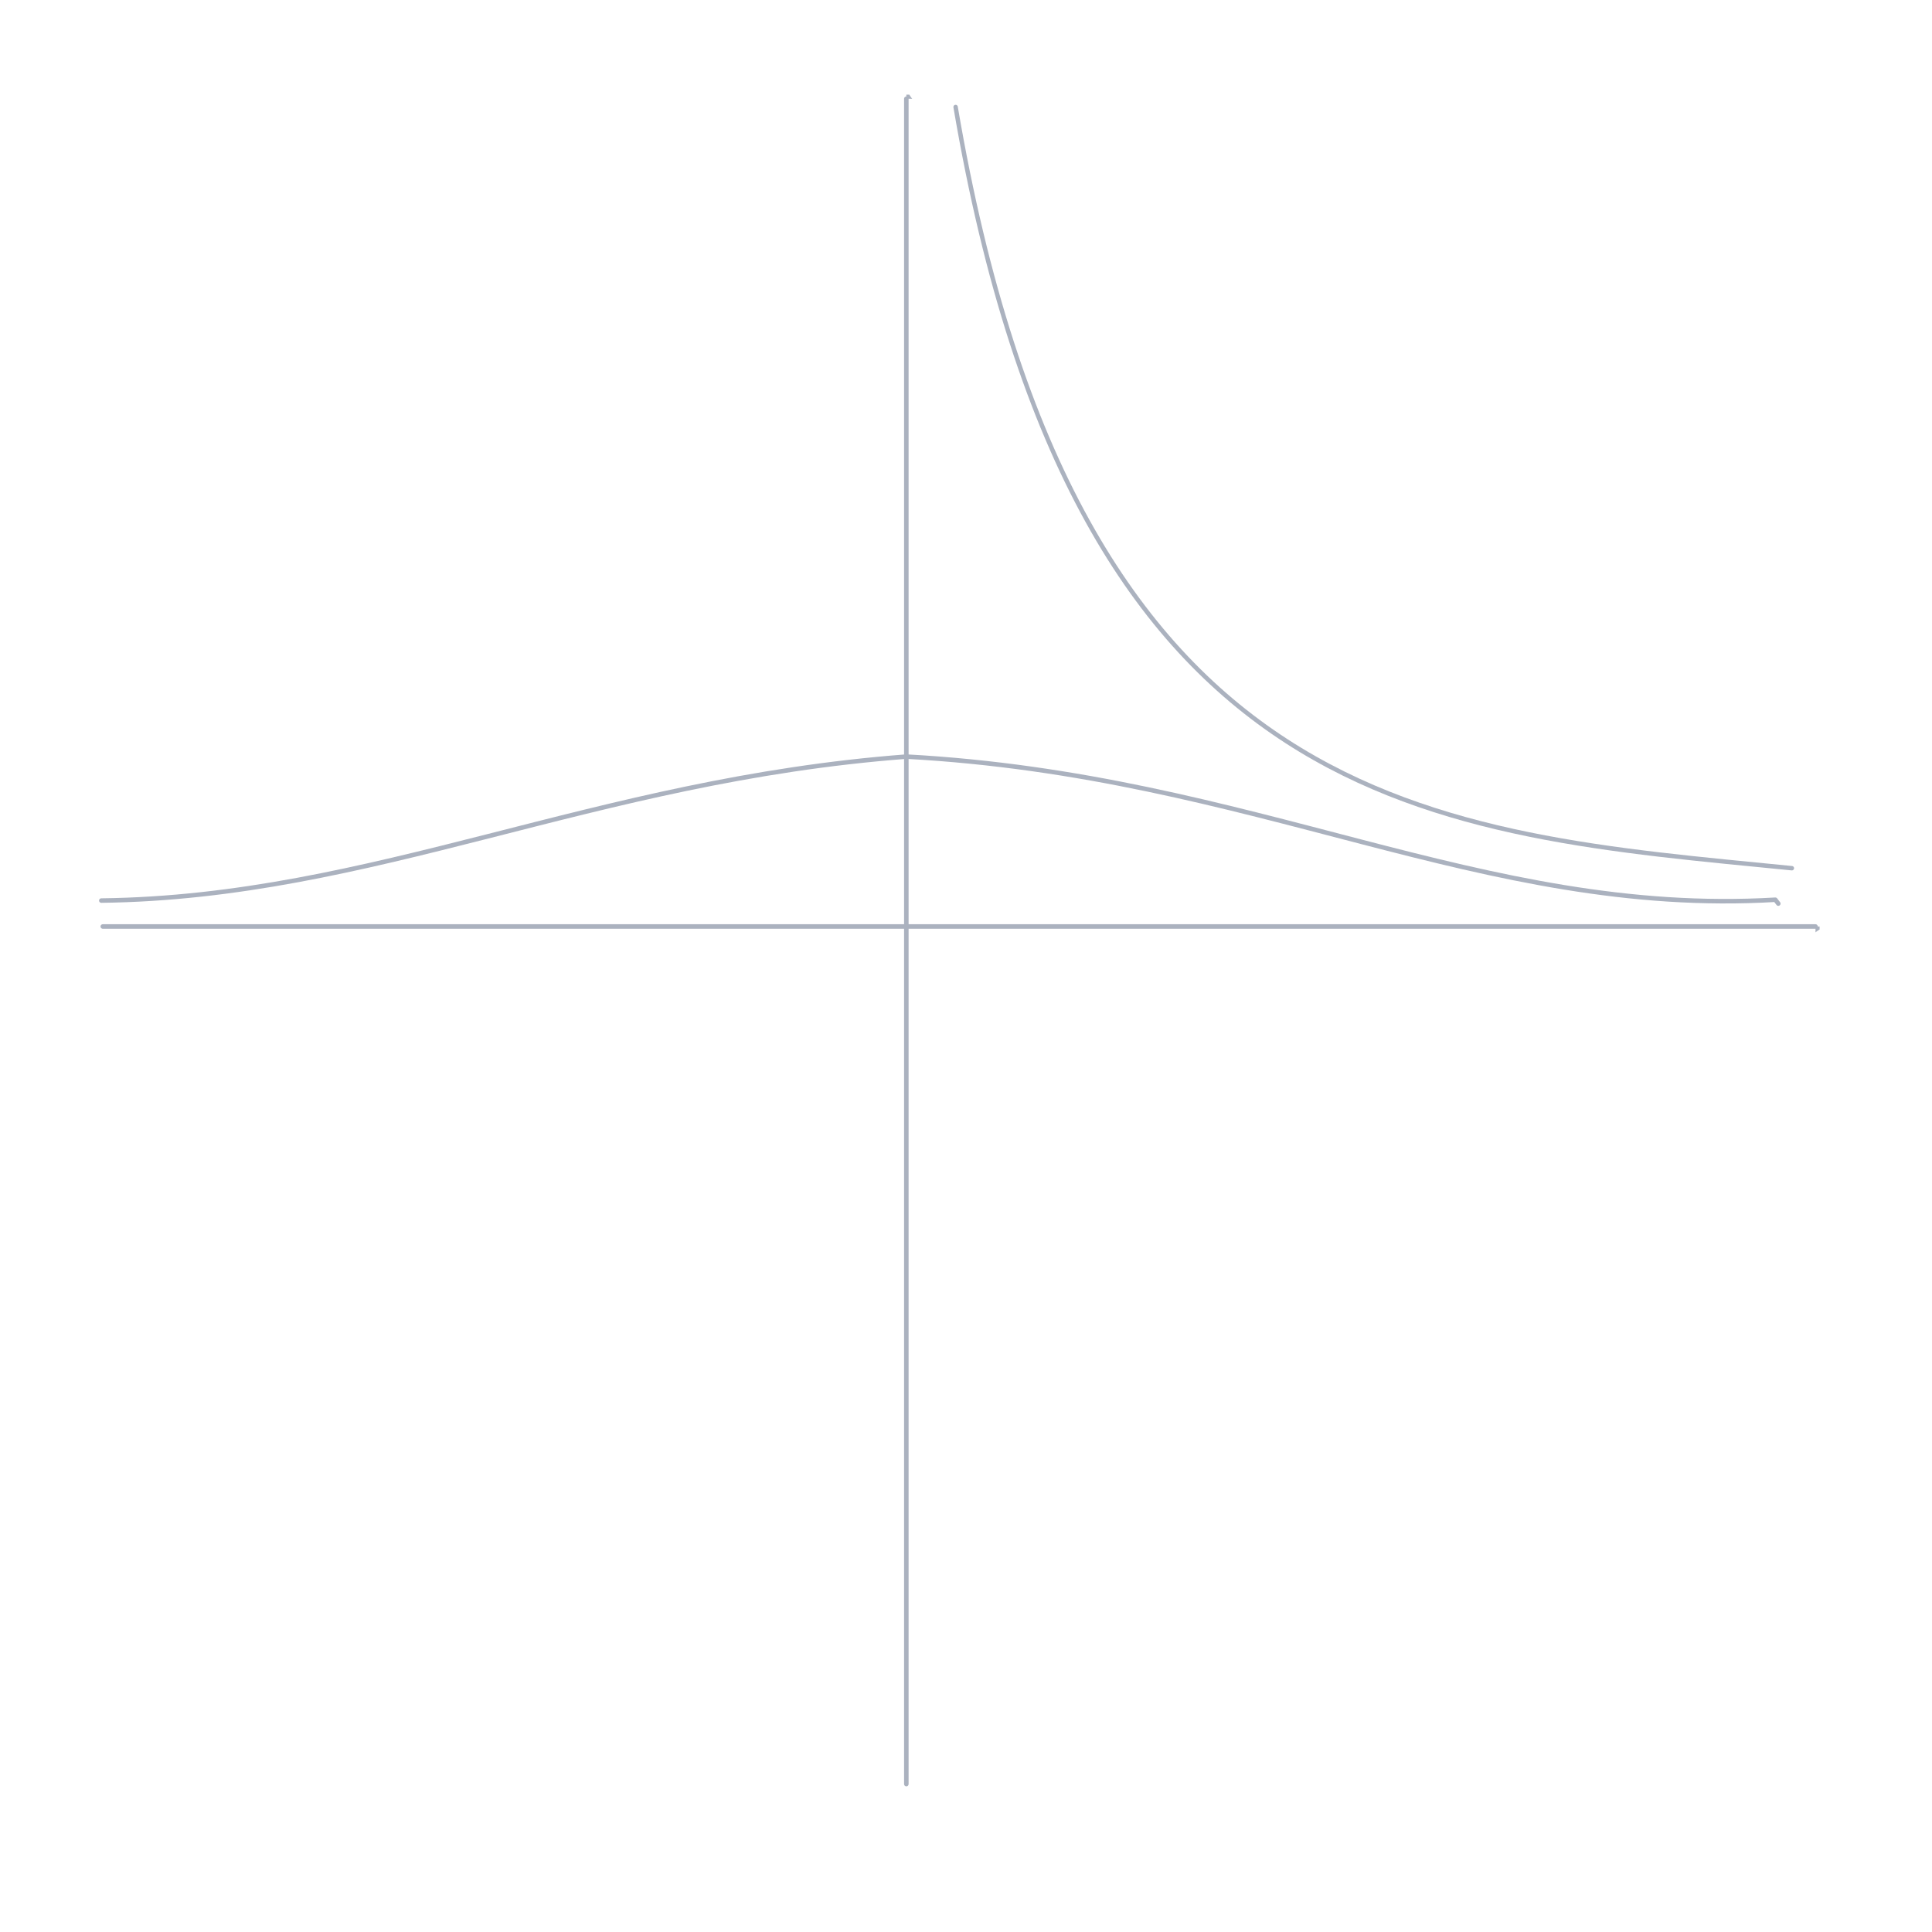
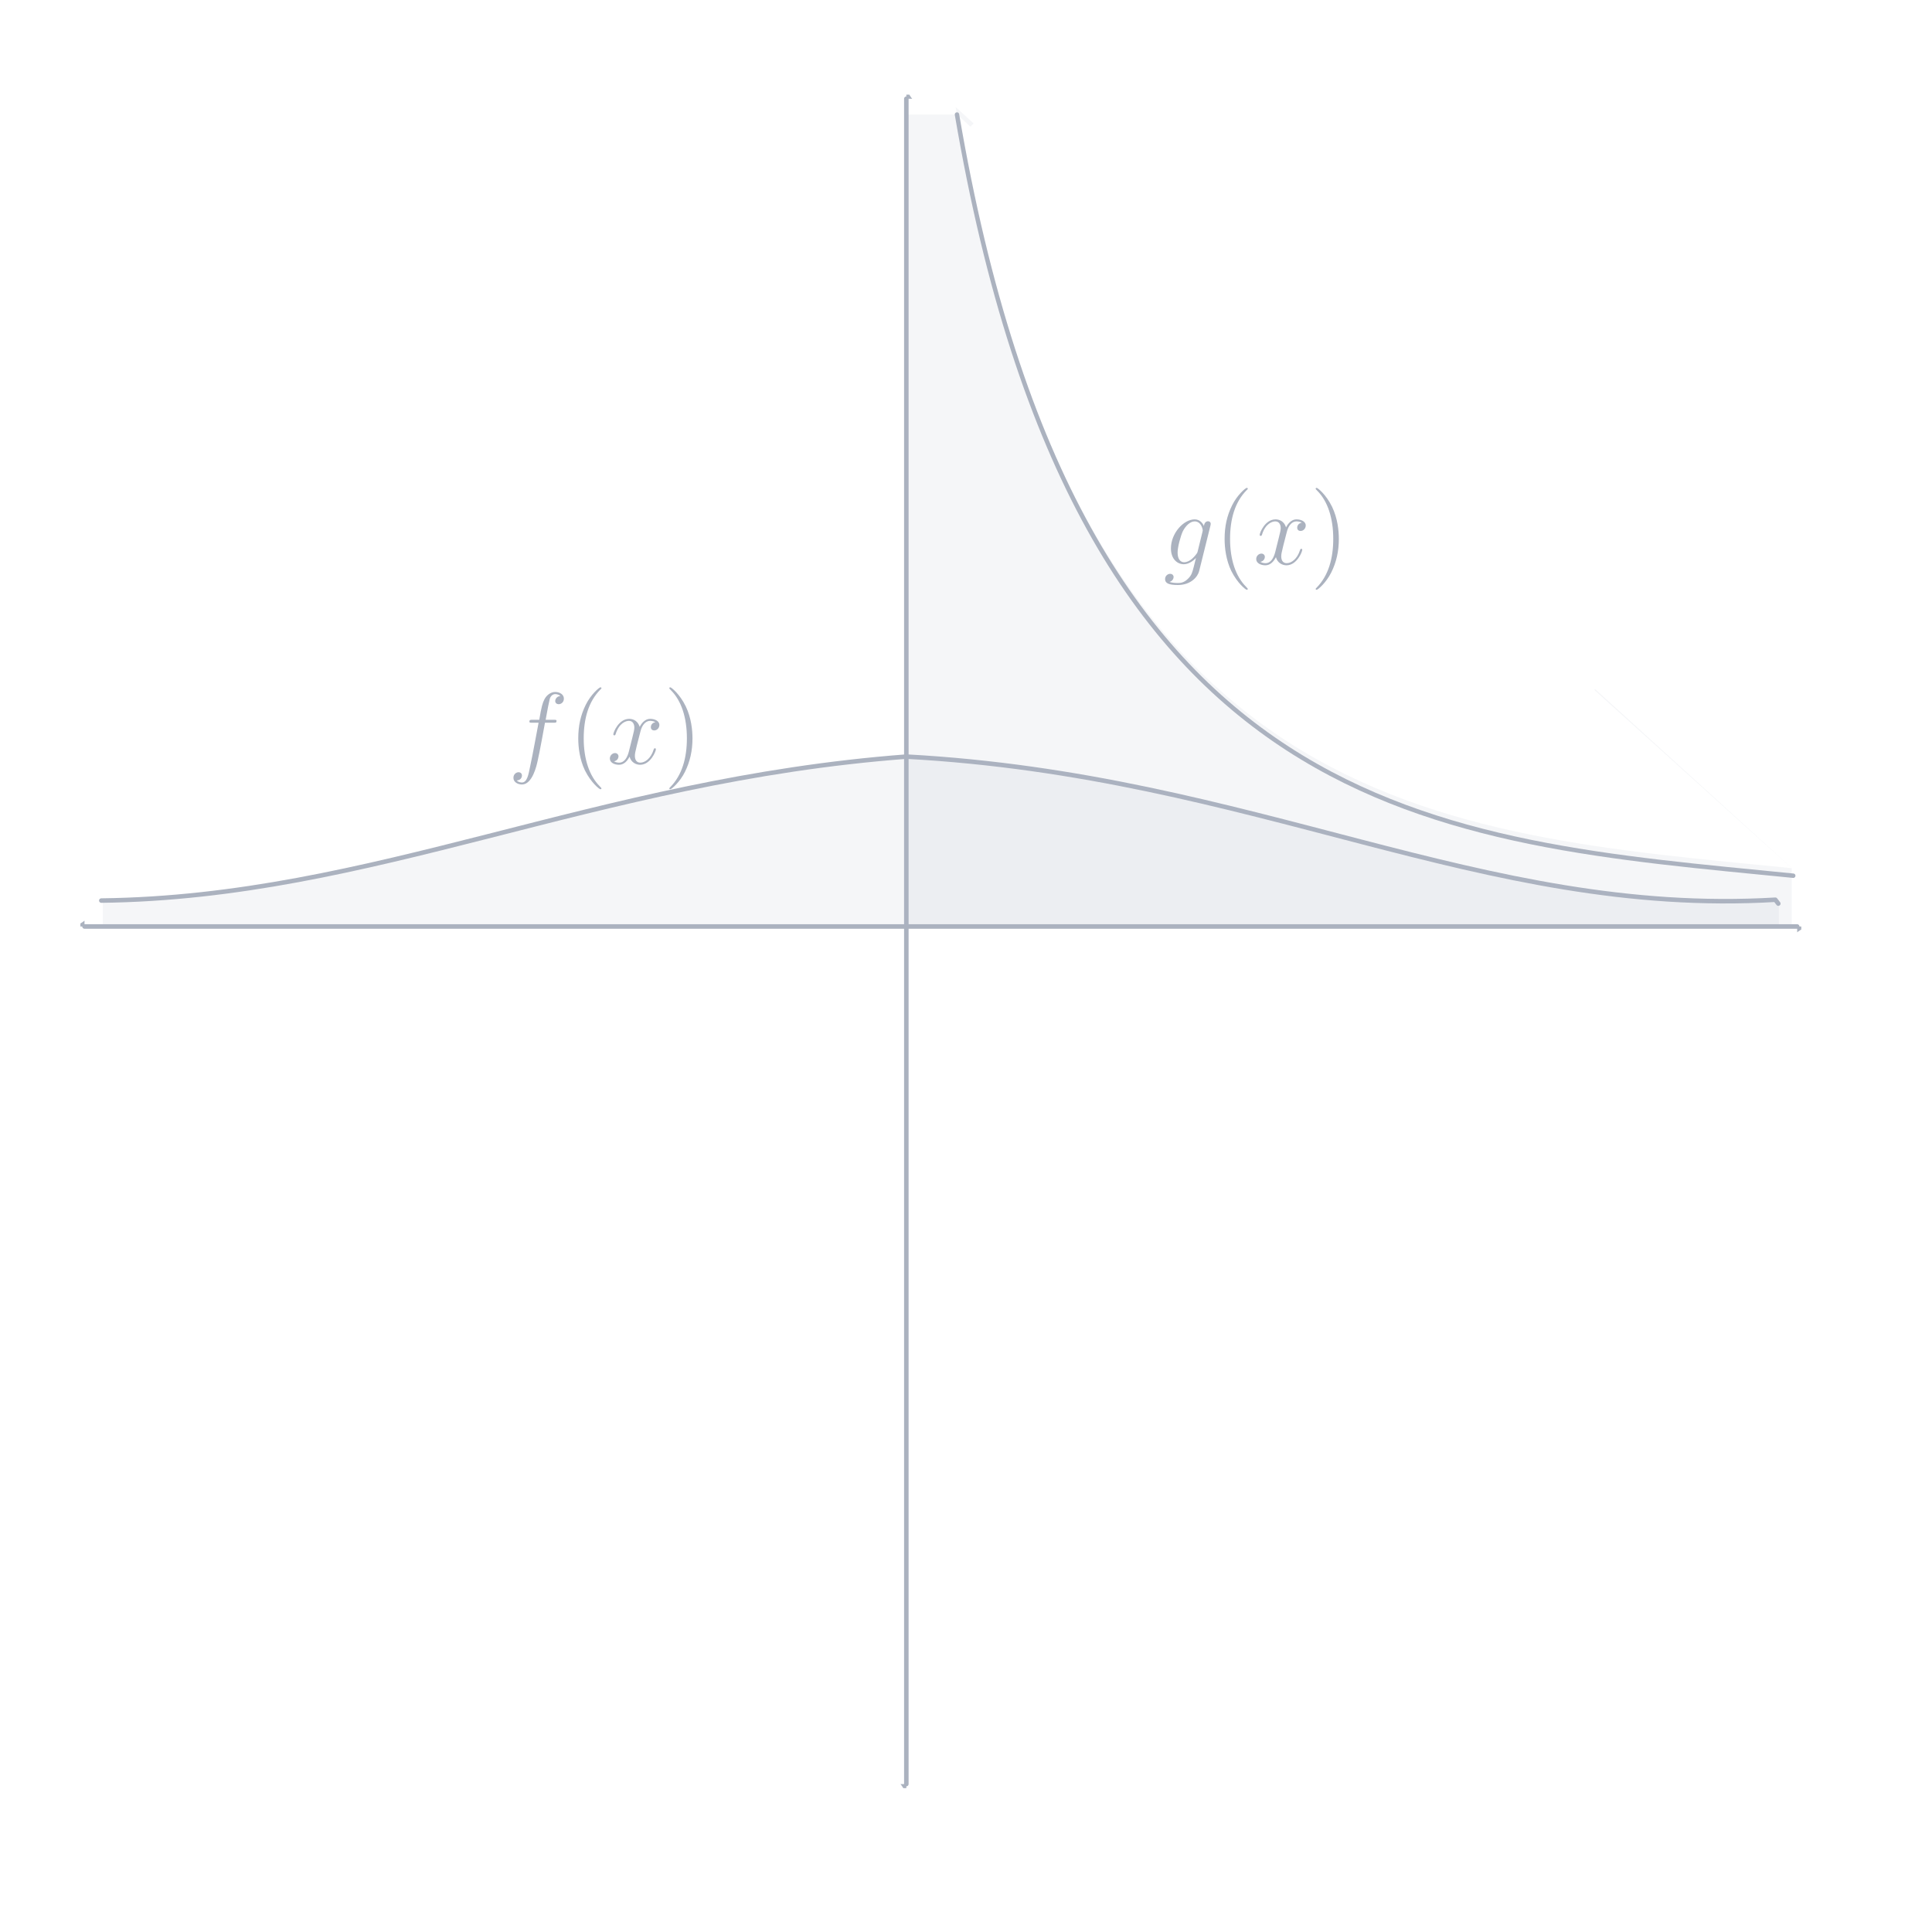
- <svg xmlns="http://www.w3.org/2000/svg" width="60mm" height="60mm" viewBox="0 0 60 60" version="1.1" id="svg8">
+ <svg xmlns="http://www.w3.org/2000/svg" xmlns:xlink="http://www.w3.org/1999/xlink" width="60mm" height="60mm" viewBox="0 0 60 60" version="1.1" id="svg8">
  <defs id="defs2">
    <marker id="marker-arrow-0.5308" orient="auto-start-reverse" refY="0" refX="0" markerHeight="1.69" markerWidth="0.911">
      <g transform="scale(2.153529)" id="g1">
        <path d="M -1.554,2.072 C -1.425,1.295 0,0.13 0.389,0 0,-0.13 -1.425,-1.295 -1.554,-2.072" style="fill:none;stroke:#abb2bf;stroke-width:0.6;stroke-linecap:round;stroke-linejoin:round;stroke-miterlimit:10;stroke-dasharray:none;stroke-opacity:1" id="path1-3" />
      </g>
    </marker>
    <marker id="marker-arrow-0.5308-6" orient="auto-start-reverse" refY="0" refX="0" markerHeight="1.69" markerWidth="0.911">
      <g transform="scale(2.153529)" id="g1-7">
        <path d="M -1.554,2.072 C -1.425,1.295 0,0.13 0.389,0 0,-0.13 -1.425,-1.295 -1.554,-2.072" style="fill:none;stroke:#abb2bf;stroke-width:0.6;stroke-linecap:round;stroke-linejoin:round;stroke-miterlimit:10;stroke-dasharray:none;stroke-opacity:1" id="path1-5" />
      </g>
    </marker>
    <marker id="marker-arrow-0.5308-3" orient="auto-start-reverse" refY="0" refX="0" markerHeight="1.69" markerWidth="0.911">
      <g transform="scale(2.153529)" id="g1-5">
        <path d="M -1.554,2.072 C -1.425,1.295 0,0.13 0.389,0 0,-0.13 -1.425,-1.295 -1.554,-2.072" style="fill:none;stroke:#abb2bf;stroke-width:0.6;stroke-linecap:round;stroke-linejoin:round;stroke-miterlimit:10;stroke-dasharray:none;stroke-opacity:1" id="path1-3-6" />
      </g>
    </marker>
    <marker id="marker2" orient="auto-start-reverse" refY="0" refX="0" markerHeight="1.69" markerWidth="0.911">
      <g transform="scale(2.153529)" id="g2-2">
        <path d="M -1.554,2.072 C -1.425,1.295 0,0.13 0.389,0 0,-0.13 -1.425,-1.295 -1.554,-2.072" style="fill:none;stroke:#abb2bf;stroke-width:0.6;stroke-linecap:round;stroke-linejoin:round;stroke-miterlimit:10;stroke-dasharray:none;stroke-opacity:1" id="path1-9" />
      </g>
    </marker>
    <marker id="marker-arrow-0.5308-36" orient="auto-start-reverse" refY="0" refX="0" markerHeight="1.690" markerWidth="0.911">
      <g transform="scale(2.153529)" id="g1-75">
        <path d="M -1.554,2.072 C -1.425,1.295 0,0.13 0.389,0 0,-0.13 -1.425,-1.295 -1.554,-2.072" style="fill:none;stroke:#abb2bf;stroke-width:0.6;stroke-linecap:round;stroke-linejoin:round;stroke-miterlimit:10;stroke-dasharray:none;stroke-opacity:1" id="path1-35" />
      </g>
    </marker>
+     <marker id="marker-arrow-0.5308-62" orient="auto-start-reverse" refY="0" refX="0" markerHeight="1.690" markerWidth="0.911">
+       <g transform="scale(2.153529)" id="g1-9">
+         <path d="M -1.554,2.072 C -1.425,1.295 0,0.13 0.389,0 0,-0.13 -1.425,-1.295 -1.554,-2.072" style="fill:none;stroke:#abb2bf;stroke-width:0.6;stroke-linecap:round;stroke-linejoin:round;stroke-miterlimit:10;stroke-dasharray:none;stroke-opacity:1" id="path1-1" />
+       </g>
+     </marker>
+     <marker id="marker-arrow-0.5308-0" orient="auto-start-reverse" refY="0" refX="0" markerHeight="1.690" markerWidth="0.911">
+       <g transform="scale(2.153529)" id="g1-6">
+         <path d="M -1.554,2.072 C -1.425,1.295 0,0.13 0.389,0 0,-0.13 -1.425,-1.295 -1.554,-2.072" style="fill:none;stroke:#abb2bf;stroke-width:0.6;stroke-linecap:round;stroke-linejoin:round;stroke-miterlimit:10;stroke-dasharray:none;stroke-opacity:1" id="path1-2" />
+       </g>
+     </marker>
+     <marker id="marker-arrow-0.5308-61" orient="auto-start-reverse" refY="0" refX="0" markerHeight="1.690" markerWidth="0.911">
+       <g transform="scale(2.153529)" id="g1-8">
+         <path d="M -1.554,2.072 C -1.425,1.295 0,0.13 0.389,0 0,-0.13 -1.425,-1.295 -1.554,-2.072" style="fill:none;stroke:#abb2bf;stroke-width:0.6;stroke-linecap:round;stroke-linejoin:round;stroke-miterlimit:10;stroke-dasharray:none;stroke-opacity:1" id="path1-7" />
+       </g>
+     </marker>
+     <g id="g4">
+       <g id="glyph-0-0">
+         <path d="M 5.328 -4.812 C 5.562 -4.812 5.672 -4.812 5.672 -5.031 C 5.672 -5.156 5.562 -5.156 5.359 -5.156 L 4.391 -5.156 C 4.609 -6.391 4.781 -7.234 4.875 -7.609 C 4.953 -7.906 5.203 -8.172 5.516 -8.172 C 5.766 -8.172 6.016 -8.062 6.125 -7.953 C 5.672 -7.906 5.516 -7.562 5.516 -7.359 C 5.516 -7.125 5.703 -6.984 5.922 -6.984 C 6.172 -6.984 6.531 -7.188 6.531 -7.641 C 6.531 -8.141 6.031 -8.422 5.5 -8.422 C 4.984 -8.422 4.484 -8.031 4.25 -7.562 C 4.031 -7.141 3.906 -6.719 3.641 -5.156 L 2.828 -5.156 C 2.609 -5.156 2.484 -5.156 2.484 -4.938 C 2.484 -4.812 2.562 -4.812 2.797 -4.812 L 3.562 -4.812 C 3.344 -3.688 2.859 -0.984 2.578 0.281 C 2.375 1.328 2.203 2.203 1.609 2.203 C 1.562 2.203 1.219 2.203 1 1.969 C 1.609 1.922 1.609 1.406 1.609 1.391 C 1.609 1.141 1.438 1 1.203 1 C 0.969 1 0.609 1.203 0.609 1.656 C 0.609 2.172 1.141 2.438 1.609 2.438 C 2.828 2.438 3.328 0.25 3.453 -0.344 C 3.672 -1.266 4.25 -4.453 4.312 -4.812 Z M 5.328 -4.812 " id="path1-20" />
+       </g>
+       <g id="glyph-0-1">
+         <path d="M 5.672 -4.875 C 5.281 -4.812 5.141 -4.516 5.141 -4.297 C 5.141 -4 5.359 -3.906 5.531 -3.906 C 5.891 -3.906 6.141 -4.219 6.141 -4.547 C 6.141 -5.047 5.562 -5.266 5.062 -5.266 C 4.344 -5.266 3.938 -4.547 3.828 -4.328 C 3.547 -5.219 2.812 -5.266 2.594 -5.266 C 1.375 -5.266 0.734 -3.703 0.734 -3.438 C 0.734 -3.391 0.781 -3.328 0.859 -3.328 C 0.953 -3.328 0.984 -3.406 1 -3.453 C 1.406 -4.781 2.219 -5.031 2.562 -5.031 C 3.094 -5.031 3.203 -4.531 3.203 -4.25 C 3.203 -3.984 3.125 -3.703 2.984 -3.125 L 2.578 -1.5 C 2.406 -0.781 2.062 -0.125 1.422 -0.125 C 1.359 -0.125 1.062 -0.125 0.812 -0.281 C 1.25 -0.359 1.344 -0.719 1.344 -0.859 C 1.344 -1.094 1.156 -1.25 0.938 -1.25 C 0.641 -1.25 0.328 -0.984 0.328 -0.609 C 0.328 -0.109 0.891 0.125 1.406 0.125 C 1.984 0.125 2.391 -0.328 2.641 -0.828 C 2.828 -0.125 3.438 0.125 3.875 0.125 C 5.094 0.125 5.734 -1.453 5.734 -1.703 C 5.734 -1.766 5.688 -1.812 5.625 -1.812 C 5.516 -1.812 5.5 -1.75 5.469 -1.656 C 5.141 -0.609 4.453 -0.125 3.906 -0.125 C 3.484 -0.125 3.266 -0.438 3.266 -0.922 C 3.266 -1.188 3.312 -1.375 3.5 -2.156 L 3.922 -3.797 C 4.094 -4.5 4.5 -5.031 5.062 -5.031 C 5.078 -5.031 5.422 -5.031 5.672 -4.875 Z M 5.672 -4.875 " id="path2-2" />
+       </g>
+       <g id="glyph-1-0">
+         <path d="M 3.891 2.906 C 3.891 2.875 3.891 2.844 3.688 2.641 C 2.484 1.438 1.812 -0.531 1.812 -2.969 C 1.812 -5.297 2.375 -7.297 3.766 -8.703 C 3.891 -8.812 3.891 -8.828 3.891 -8.875 C 3.891 -8.938 3.828 -8.969 3.781 -8.969 C 3.625 -8.969 2.641 -8.109 2.062 -6.938 C 1.453 -5.719 1.172 -4.453 1.172 -2.969 C 1.172 -1.906 1.344 -0.484 1.953 0.781 C 2.672 2.219 3.641 3 3.781 3 C 3.828 3 3.891 2.969 3.891 2.906 Z M 3.891 2.906 " id="path3-3" />
+       </g>
+       <g id="glyph-1-1">
+         <path d="M 3.375 -2.969 C 3.375 -3.891 3.25 -5.359 2.578 -6.75 C 1.875 -8.188 0.891 -8.969 0.766 -8.969 C 0.719 -8.969 0.656 -8.938 0.656 -8.875 C 0.656 -8.828 0.656 -8.812 0.859 -8.609 C 2.062 -7.406 2.719 -5.422 2.719 -2.984 C 2.719 -0.672 2.156 1.328 0.781 2.734 C 0.656 2.844 0.656 2.875 0.656 2.906 C 0.656 2.969 0.719 3 0.766 3 C 0.922 3 1.906 2.141 2.484 0.969 C 3.094 -0.25 3.375 -1.547 3.375 -2.969 Z M 3.375 -2.969 " id="path4-75" />
+       </g>
+     </g>
+     <g id="g4-2">
+       <g id="glyph-0-0-2">
+         <path d="M 4.047 -1.516 C 4 -1.328 3.969 -1.281 3.812 -1.094 C 3.328 -0.469 2.828 -0.234 2.453 -0.234 C 2.062 -0.234 1.688 -0.547 1.688 -1.375 C 1.688 -2.016 2.047 -3.344 2.312 -3.891 C 2.656 -4.547 3.188 -5.031 3.688 -5.031 C 4.484 -5.031 4.641 -4.047 4.641 -3.984 L 4.609 -3.812 Z M 4.781 -4.484 C 4.625 -4.828 4.297 -5.266 3.688 -5.266 C 2.391 -5.266 0.906 -3.641 0.906 -1.859 C 0.906 -0.609 1.656 0 2.422 0 C 3.062 0 3.625 -0.5 3.844 -0.734 L 3.578 0.328 C 3.406 0.984 3.328 1.297 2.906 1.703 C 2.422 2.203 1.953 2.203 1.703 2.203 C 1.344 2.203 1.047 2.172 0.734 2.078 C 1.125 1.969 1.219 1.641 1.219 1.5 C 1.219 1.312 1.078 1.125 0.812 1.125 C 0.531 1.125 0.219 1.359 0.219 1.75 C 0.219 2.25 0.703 2.438 1.719 2.438 C 3.266 2.438 4.062 1.453 4.219 0.797 L 5.547 -4.547 C 5.578 -4.703 5.578 -4.719 5.578 -4.75 C 5.578 -4.906 5.453 -5.047 5.266 -5.047 C 4.984 -5.047 4.812 -4.812 4.781 -4.484 Z M 4.781 -4.484 " id="path1-8" />
+       </g>
+       <g id="glyph-0-1-9">
+         <path d="M 5.672 -4.875 C 5.281 -4.812 5.141 -4.516 5.141 -4.297 C 5.141 -4 5.359 -3.906 5.531 -3.906 C 5.891 -3.906 6.141 -4.219 6.141 -4.547 C 6.141 -5.047 5.562 -5.266 5.062 -5.266 C 4.344 -5.266 3.938 -4.547 3.828 -4.328 C 3.547 -5.219 2.812 -5.266 2.594 -5.266 C 1.375 -5.266 0.734 -3.703 0.734 -3.438 C 0.734 -3.391 0.781 -3.328 0.859 -3.328 C 0.953 -3.328 0.984 -3.406 1 -3.453 C 1.406 -4.781 2.219 -5.031 2.562 -5.031 C 3.094 -5.031 3.203 -4.531 3.203 -4.25 C 3.203 -3.984 3.125 -3.703 2.984 -3.125 L 2.578 -1.5 C 2.406 -0.781 2.062 -0.125 1.422 -0.125 C 1.359 -0.125 1.062 -0.125 0.812 -0.281 C 1.25 -0.359 1.344 -0.719 1.344 -0.859 C 1.344 -1.094 1.156 -1.25 0.938 -1.25 C 0.641 -1.25 0.328 -0.984 0.328 -0.609 C 0.328 -0.109 0.891 0.125 1.406 0.125 C 1.984 0.125 2.391 -0.328 2.641 -0.828 C 2.828 -0.125 3.438 0.125 3.875 0.125 C 5.094 0.125 5.734 -1.453 5.734 -1.703 C 5.734 -1.766 5.688 -1.812 5.625 -1.812 C 5.516 -1.812 5.5 -1.75 5.469 -1.656 C 5.141 -0.609 4.453 -0.125 3.906 -0.125 C 3.484 -0.125 3.266 -0.438 3.266 -0.922 C 3.266 -1.188 3.312 -1.375 3.5 -2.156 L 3.922 -3.797 C 4.094 -4.5 4.5 -5.031 5.062 -5.031 C 5.078 -5.031 5.422 -5.031 5.672 -4.875 Z M 5.672 -4.875 " id="path2-7" />
+       </g>
+       <g id="glyph-1-0-3">
+         <path d="M 3.891 2.906 C 3.891 2.875 3.891 2.844 3.688 2.641 C 2.484 1.438 1.812 -0.531 1.812 -2.969 C 1.812 -5.297 2.375 -7.297 3.766 -8.703 C 3.891 -8.812 3.891 -8.828 3.891 -8.875 C 3.891 -8.938 3.828 -8.969 3.781 -8.969 C 3.625 -8.969 2.641 -8.109 2.062 -6.938 C 1.453 -5.719 1.172 -4.453 1.172 -2.969 C 1.172 -1.906 1.344 -0.484 1.953 0.781 C 2.672 2.219 3.641 3 3.781 3 C 3.828 3 3.891 2.969 3.891 2.906 Z M 3.891 2.906 " id="path3-6" />
+       </g>
+       <g id="glyph-1-1-1">
+         <path d="M 3.375 -2.969 C 3.375 -3.891 3.25 -5.359 2.578 -6.75 C 1.875 -8.188 0.891 -8.969 0.766 -8.969 C 0.719 -8.969 0.656 -8.938 0.656 -8.875 C 0.656 -8.828 0.656 -8.812 0.859 -8.609 C 2.062 -7.406 2.719 -5.422 2.719 -2.984 C 2.719 -0.672 2.156 1.328 0.781 2.734 C 0.656 2.844 0.656 2.875 0.656 2.906 C 0.656 2.969 0.719 3 0.766 3 C 0.922 3 1.906 2.141 2.484 0.969 C 3.094 -0.25 3.375 -1.547 3.375 -2.969 Z M 3.375 -2.969 " id="path4-2" />
+       </g>
+     </g>
  </defs>
  <g id="layer1" transform="translate(0,-177)">
-     <path style="fill:none;fill-opacity:1;stroke:#abb2bf;stroke-width:0.14;stroke-linecap:round;stroke-linejoin:round;stroke-miterlimit:5;stroke-dasharray:none;stroke-opacity:1;marker-start:none;marker-end:url(#marker-arrow-0.5308);paint-order:stroke fill markers" d="M 28.147,232.406 V 180.067" id="path1" />
-     <path style="fill:none;fill-opacity:1;stroke:#abb2bf;stroke-width:0.14;stroke-linecap:round;stroke-linejoin:round;stroke-miterlimit:5;stroke-dasharray:none;stroke-opacity:1;marker-start:none;marker-end:url(#marker-arrow-0.5308);paint-order:stroke fill markers" d="M 3.192,205.773 H 56.382" id="path2" />
-     <path style="fill:none;fill-opacity:1;stroke:#abb2bf;stroke-width:0.14;stroke-linecap:round;stroke-linejoin:round;stroke-miterlimit:5;stroke-dasharray:none;stroke-opacity:1;marker-start:none;marker-end:none;paint-order:stroke fill markers" d="m 3.146,204.968 c 8.437,-0.102 15.251,-3.731 25.001,-4.471 10.825,0.586 17.844,4.984 26.988,4.445 v 0 l 0.092,0.12" id="path3" />
-     <path style="fill:none;fill-opacity:1;stroke:#abb2bf;stroke-width:0.137;stroke-linecap:round;stroke-linejoin:round;stroke-miterlimit:5;stroke-dasharray:none;stroke-opacity:1;marker-start:none;marker-end:none;paint-order:stroke fill markers" d="m 29.677,180.323 c 3.755,22.08 14.971,22.546 25.971,23.64" id="path4" />
+     <path style="fill:none;fill-opacity:1;stroke:#abb2bf;stroke-width:0.14;stroke-linecap:round;stroke-linejoin:round;stroke-miterlimit:5;stroke-dasharray:none;stroke-opacity:1;marker-start:url(#marker-arrow-0.5308);marker-end:url(#marker-arrow-0.5308);paint-order:stroke fill markers" d="M 28.147,232.406 V 180.067" id="path1" />
+     <path style="fill:none;fill-opacity:1;stroke:#abb2bf;stroke-width:0.14;stroke-linecap:round;stroke-linejoin:round;stroke-miterlimit:5;stroke-dasharray:none;stroke-opacity:1;marker-start:url(#marker-arrow-0.5308);marker-end:url(#marker-arrow-0.5308);paint-order:stroke fill markers" d="M 2.624,205.773 H 55.813" id="path2" />
+     <path id="path3" style="fill:#abb2bf;fill-opacity:0.12;stroke:none;stroke-width:0.14;stroke-linecap:round;stroke-linejoin:round;stroke-miterlimit:5;stroke-dasharray:none;stroke-opacity:1;marker-start:none;marker-end:none;paint-order:stroke fill markers" d="m 3.146,204.968 c 8.437,-0.102 15.251,-3.731 25.001,-4.471 10.825,0.586 17.844,4.984 26.988,4.445 v 0 l 0.092,0.12 m 0.017,-0.121 v 0.831 H 3.192 v -0.805" />
+     <path style="fill:none;fill-opacity:1;stroke:#abb2bf;stroke-width:0.14;stroke-linecap:round;stroke-linejoin:round;stroke-miterlimit:5;stroke-dasharray:none;stroke-opacity:1;marker-start:none;marker-end:none;paint-order:stroke fill markers" d="m 3.146,204.968 c 8.437,-0.102 15.251,-3.731 25.001,-4.471 10.825,0.586 17.844,4.984 26.988,4.445 v 0 l 0.092,0.12" id="path3-9-6" />
+     <path id="path4" style="fill:#abb2bf;fill-opacity:0.12;stroke:none;stroke-width:0.137;stroke-linecap:round;stroke-linejoin:round;stroke-miterlimit:5;stroke-dasharray:none;stroke-opacity:1;marker-start:none;marker-end:none;paint-order:stroke fill markers" d="M 55.644 203.962 C 44.686 202.872 33.515 202.397 29.72 180.556 L 28.147 180.556 L 28.147 205.77 L 55.644 205.77 L 55.644 203.962 z " />
+     <path id="path8" style="fill:#abb2bf;fill-opacity:0.12;stroke:none;stroke-width:0.137;stroke-linecap:round;stroke-linejoin:round;stroke-miterlimit:5;stroke-dasharray:none;stroke-opacity:1;marker-start:none;marker-end:none;paint-order:stroke fill markers" d="M 49.514 198.427 L 55.644 203.962 C 55.645 203.962 55.647 203.962 55.648 203.962 L 49.538 198.401 L 49.514 198.427 z " />
+     <path id="path7" style="fill:#abb2bf;fill-opacity:0.12;stroke:none;stroke-width:0.137;stroke-linecap:round;stroke-linejoin:round;stroke-miterlimit:5;stroke-dasharray:none;stroke-opacity:1;marker-start:none;marker-end:none;paint-order:stroke fill markers" d="M 30.236 180.832 L 29.677 180.323 C 29.69 180.403 29.706 180.476 29.72 180.556 L 30.141 180.936 L 30.236 180.832 z " />
+     <path style="fill:none;fill-opacity:1;stroke:#abb2bf;stroke-width:0.137;stroke-linecap:round;stroke-linejoin:round;stroke-miterlimit:5;stroke-dasharray:none;stroke-opacity:1;marker-start:none;marker-end:none;paint-order:stroke fill markers" d="m 29.72,180.556 c 3.755,22.08 14.971,22.546 25.971,23.64" id="path4-7" />
+     <use xlink:href="#glyph-0-0" x="11.955" y="20.922" id="use4" transform="matrix(0.2645833,0,0,0.2645833,12.62068,195.1823)" style="fill:#abb2bf;fill-opacity:1;stroke:none;stroke-opacity:1;marker-start:none;marker-end:none" />
+     <use xlink:href="#glyph-1-0" x="19.002" y="20.922" id="use5" transform="matrix(0.2645833,0,0,0.2645833,12.62068,195.1823)" style="fill:#abb2bf;fill-opacity:1;stroke:none;stroke-opacity:1;marker-start:none;marker-end:none" />
+     <use xlink:href="#glyph-0-1" x="23.554" y="20.922" id="use6" transform="matrix(0.2645833,0,0,0.2645833,12.62068,195.1823)" style="fill:#abb2bf;fill-opacity:1;stroke:none;stroke-opacity:1;marker-start:none;marker-end:none" />
+     <use xlink:href="#glyph-1-1" x="30.206" y="20.922" id="use7" transform="matrix(0.2645833,0,0,0.2645833,12.62068,195.1823)" style="fill:#abb2bf;fill-opacity:1;stroke:none;stroke-opacity:1;marker-start:none;marker-end:none" />
+     <use xlink:href="#glyph-0-0-2" x="11.955" y="20.922" id="use4-9" transform="matrix(0.2645833,0,0,0.2645833,32.96164,188.9874)" style="fill:#abb2bf;fill-opacity:1;marker-end:none;marker-start:none;stroke:none;stroke-opacity:1" />
+     <use xlink:href="#glyph-1-0-3" x="17.989" y="20.922" id="use5-3" transform="matrix(0.2645833,0,0,0.2645833,32.96164,188.9874)" style="fill:#abb2bf;fill-opacity:1;marker-end:none;marker-start:none;stroke:none;stroke-opacity:1" />
+     <use xlink:href="#glyph-0-1-9" x="22.542" y="20.922" id="use6-1" transform="matrix(0.2645833,0,0,0.2645833,32.96164,188.9874)" style="fill:#abb2bf;fill-opacity:1;marker-end:none;marker-start:none;stroke:none;stroke-opacity:1" />
+     <use xlink:href="#glyph-1-1-1" x="29.194" y="20.922" id="use7-9" transform="matrix(0.2645833,0,0,0.2645833,32.96164,188.9874)" style="fill:#abb2bf;fill-opacity:1;marker-end:none;marker-start:none;stroke:none;stroke-opacity:1" />
  </g>
</svg>
